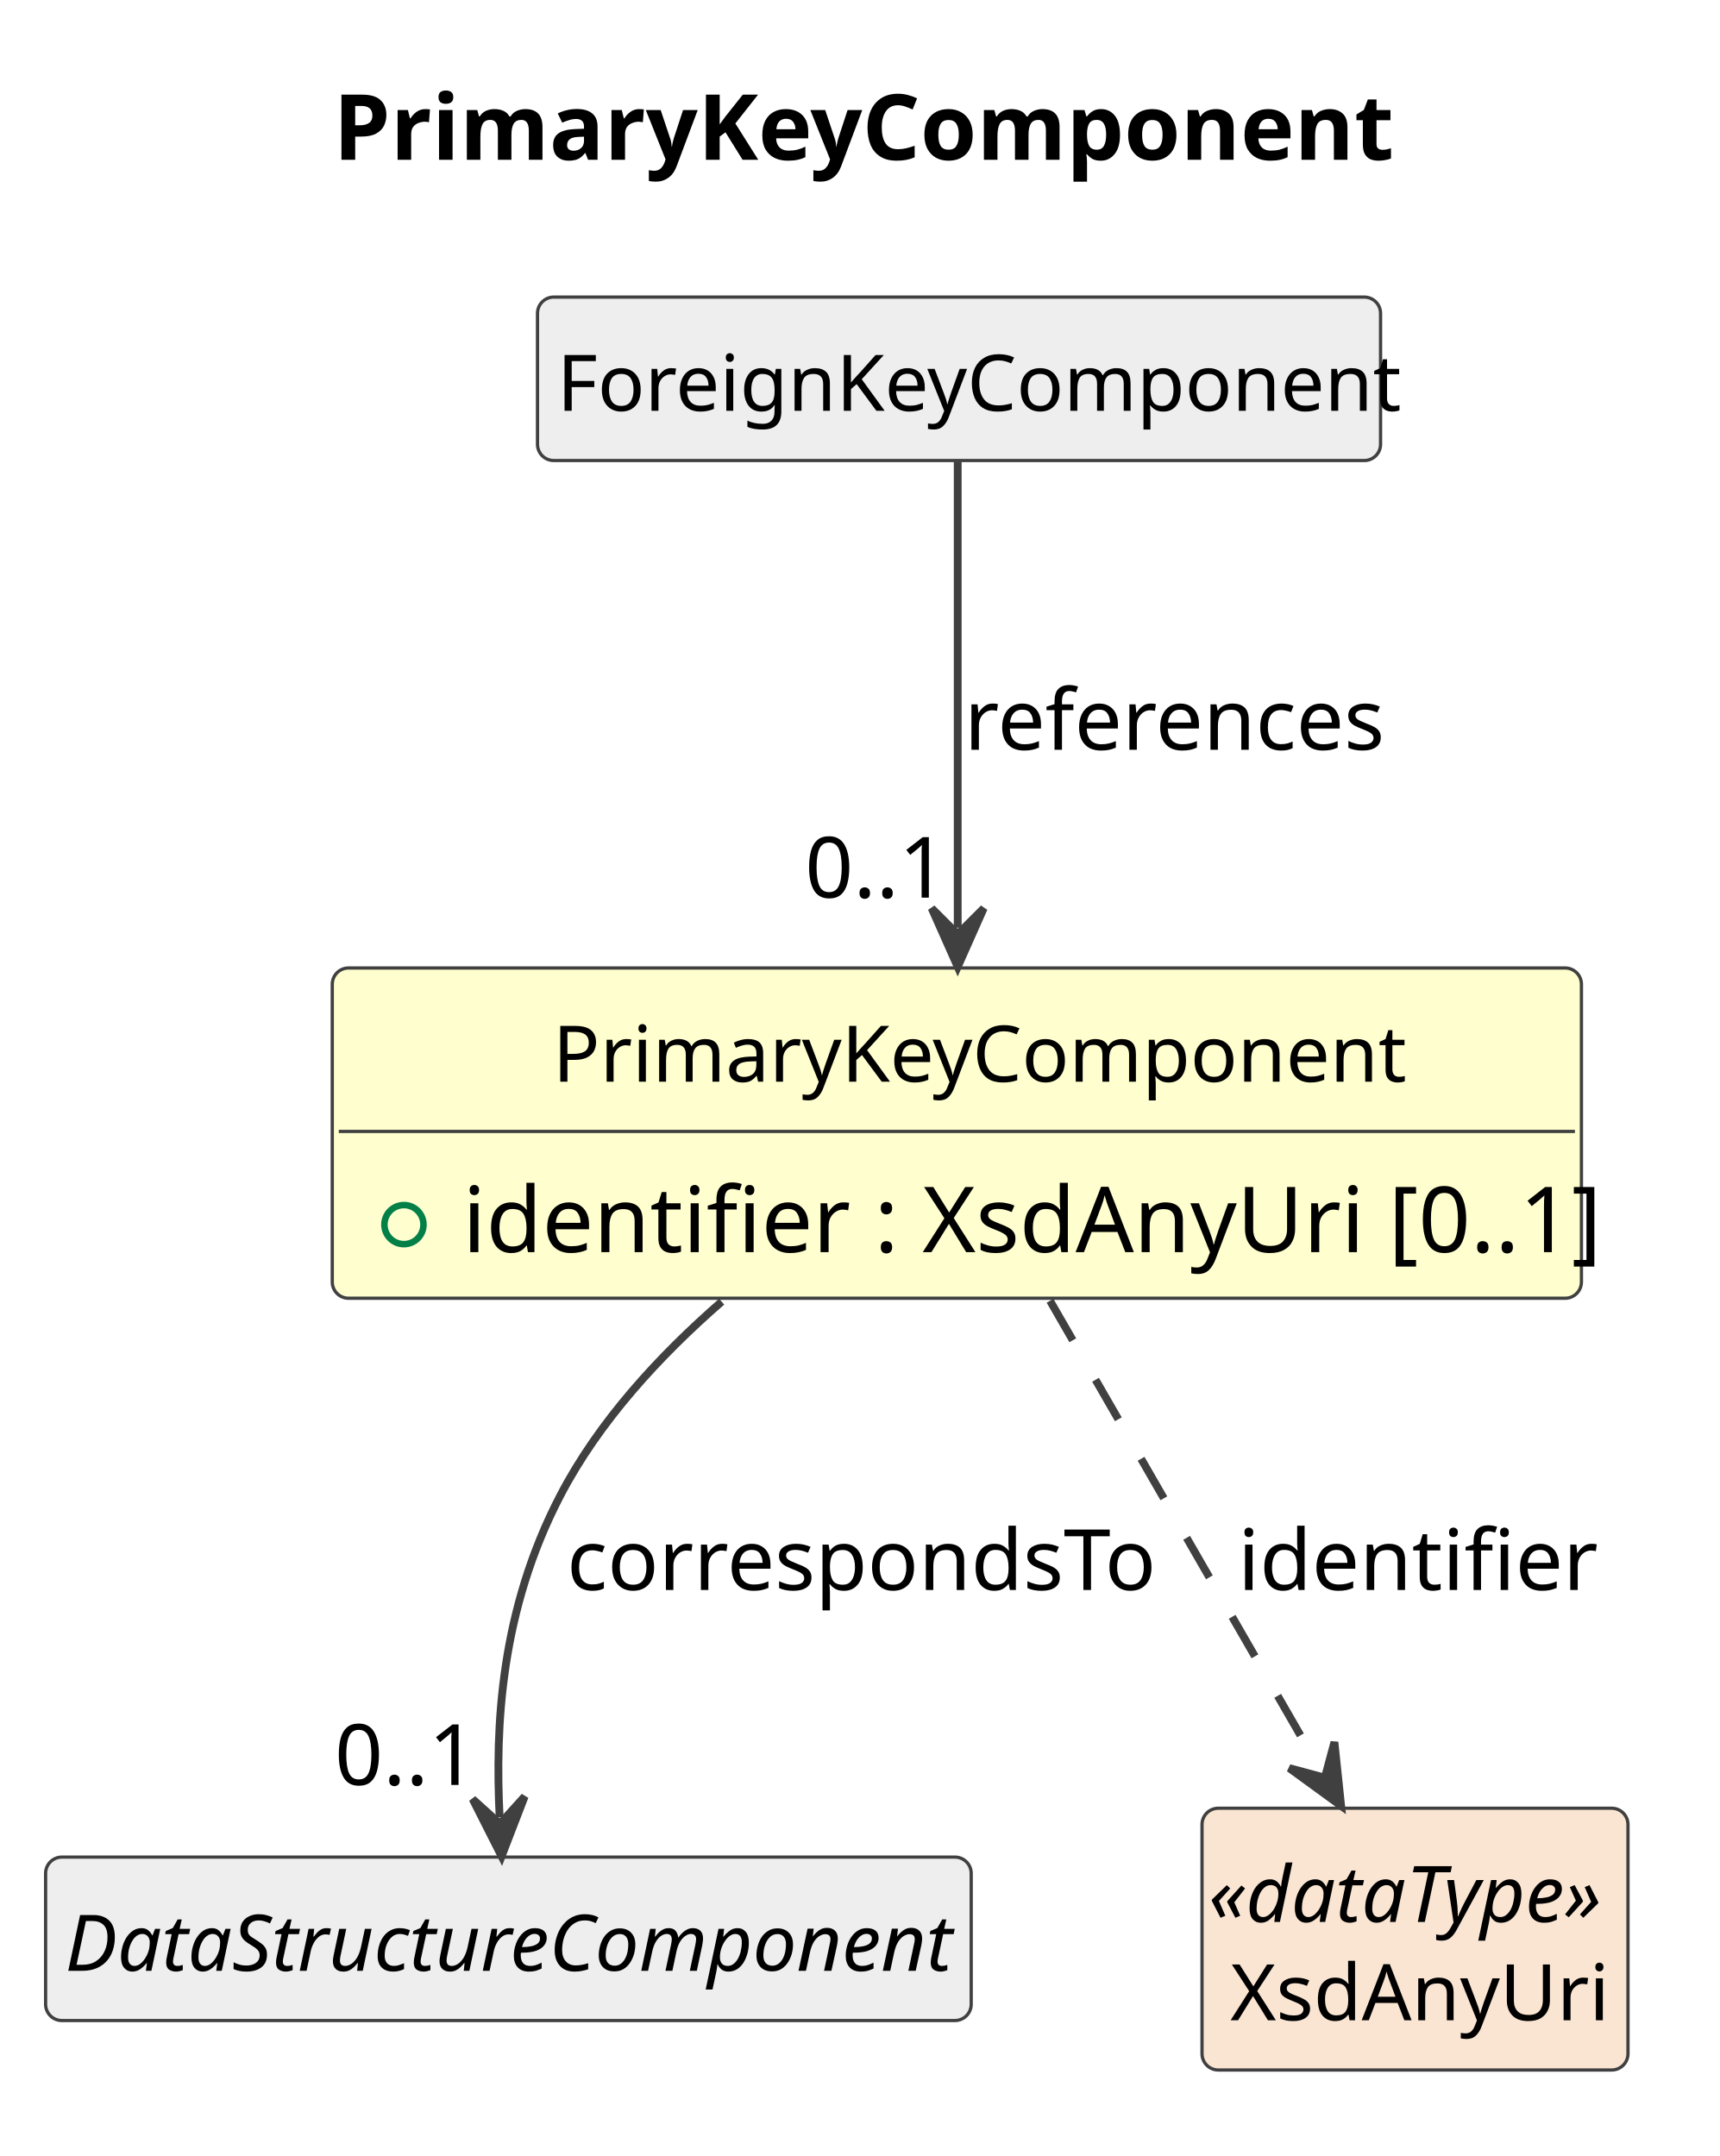
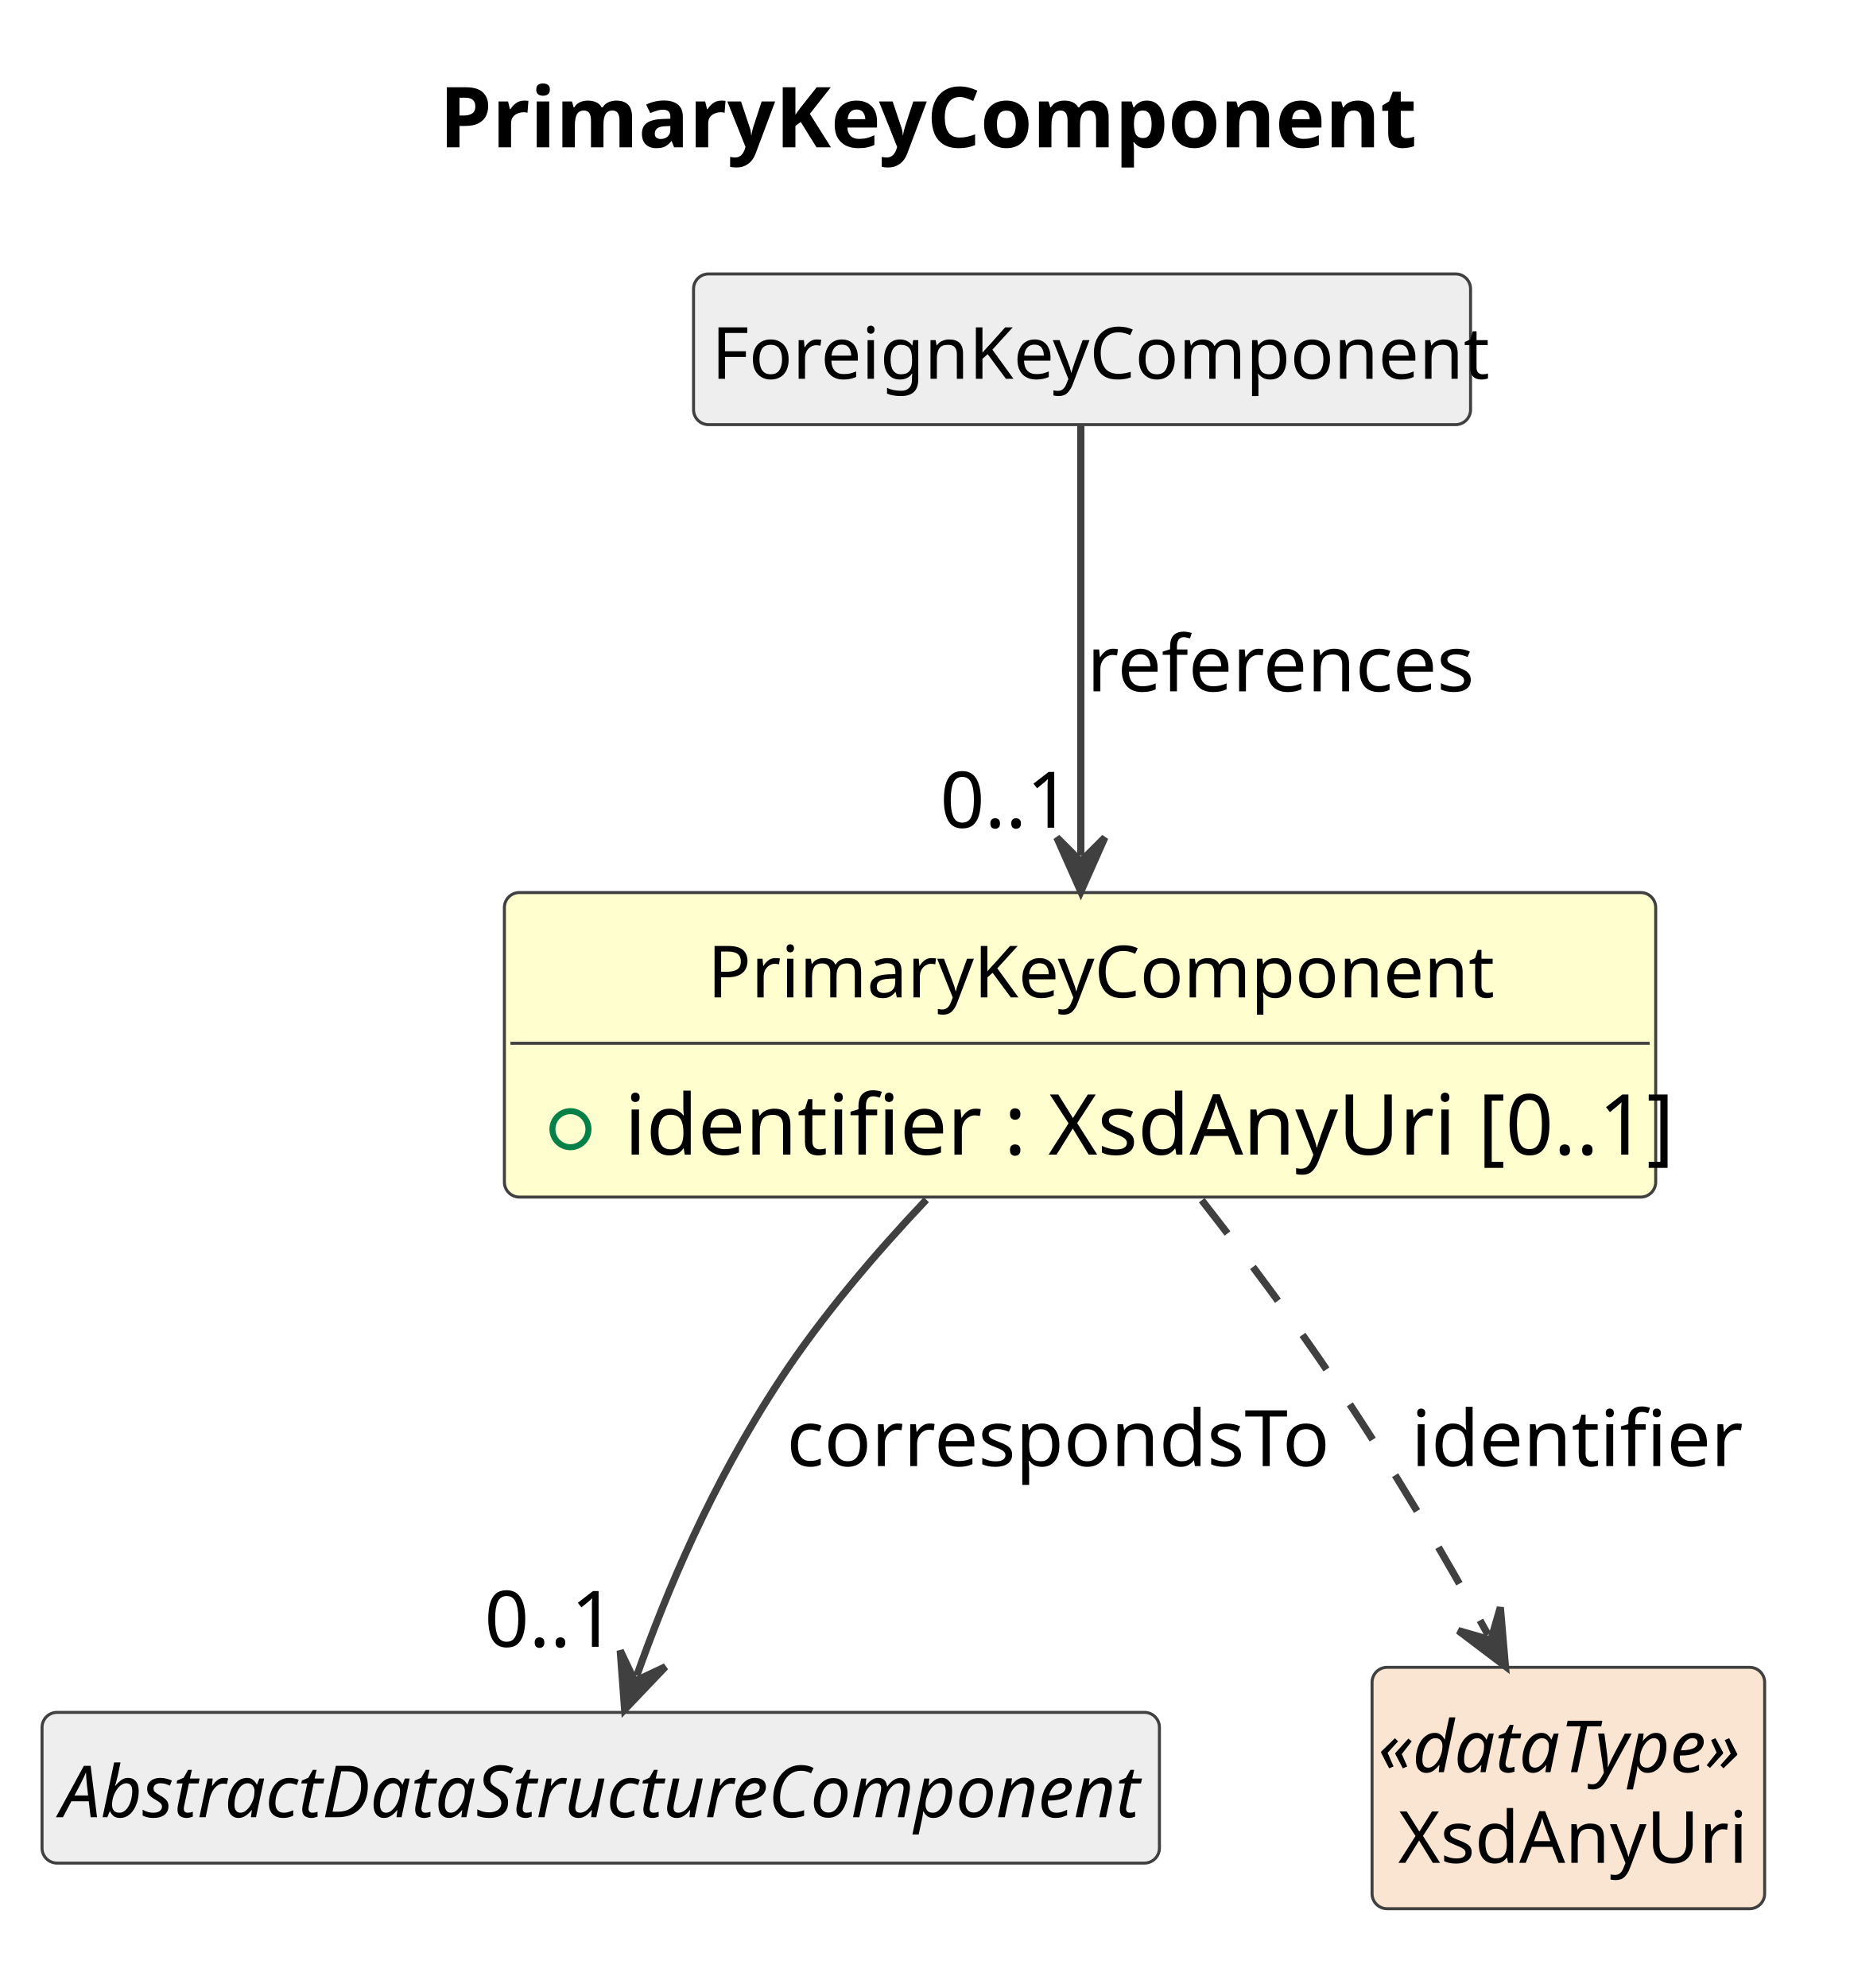
- <svg xmlns="http://www.w3.org/2000/svg" contentStyleType="text/css" data-diagram-type="CLASS" height="331px" preserveAspectRatio="none" style="width:264px;height:331px;background:#FFFFFF;" version="1.1" viewBox="0 0 264 331" width="264px" zoomAndPan="magnify">
+ <svg xmlns="http://www.w3.org/2000/svg" contentStyleType="text/css" data-diagram-type="CLASS" height="331px" preserveAspectRatio="none" style="width:308px;height:331px;background:#FFFFFF;" version="1.1" viewBox="0 0 308 331" width="308px" zoomAndPan="magnify">
  <defs />
  <g>
    <g class="title" data-source-line="1">
-       <text fill="#000000" font-family="sans-serif" font-size="14" font-weight="700" lengthAdjust="spacing" textLength="155.593" x="51.144" y="24.533">PrimaryKeyComponent</text>
+       <text fill="#000000" font-family="sans-serif" font-size="14" font-weight="700" lengthAdjust="spacing" textLength="155.593" x="73.144" y="24.533">PrimaryKeyComponent</text>
    </g>
    <g class="entity" data-qualified-name="PrimaryKeyComponent" data-source-line="12" id="ent0002">
-       <rect fill="#FEFECE" height="50.703" rx="2.5" ry="2.5" style="stroke:#404040;stroke-width:0.5;" width="191.737" x="51" y="148.609" />
-       <text fill="#000000" font-family="sans-serif" font-size="12" lengthAdjust="spacing" textLength="124.049" x="84.844" y="166.066">PrimaryKeyComponent</text>
-       <line style="stroke:#404040;stroke-width:0.5;" x1="52" x2="241.737" y1="173.703" y2="173.703" />
+       <rect fill="#FEFECE" height="50.703" rx="2.5" ry="2.5" style="stroke:#404040;stroke-width:0.5;" width="191.737" x="84" y="148.609" />
+       <text fill="#000000" font-family="sans-serif" font-size="12" lengthAdjust="spacing" textLength="124.049" x="117.844" y="166.066">PrimaryKeyComponent</text>
+       <line style="stroke:#404040;stroke-width:0.5;" x1="85" x2="274.737" y1="173.703" y2="173.703" />
      <g data-visibility-modifier="PUBLIC_FIELD">
-         <ellipse cx="62" cy="188.008" fill="none" rx="3" ry="3" style="stroke:#038048;stroke-width:1;" />
+         <ellipse cx="95" cy="188.008" fill="none" rx="3" ry="3" style="stroke:#038048;stroke-width:1;" />
      </g>
-       <text fill="#000000" font-family="sans-serif" font-size="14" lengthAdjust="spacing" textLength="165.737" x="71" y="192.236">identifier : XsdAnyUri [0..1]</text>
+       <text fill="#000000" font-family="sans-serif" font-size="14" lengthAdjust="spacing" textLength="165.737" x="104" y="192.236">identifier : XsdAnyUri [0..1]</text>
    </g>
-     <g class="entity" data-qualified-name="DataStructureComponent" data-source-line="15" id="ent0003">
-       <rect fill="#EEEEEE" height="25.094" rx="2.5" ry="2.5" style="stroke:#404040;stroke-width:0.5;" width="142.072" x="7" y="285.109" />
-       <text fill="#000000" font-family="sans-serif" font-size="12" font-style="italic" lengthAdjust="spacing" textLength="136.072" x="10" y="302.566">DataStructureComponent</text>
+     <g class="entity" data-qualified-name="AbstractDataStructureComponent" data-source-line="15" id="ent0003">
+       <rect fill="#EEEEEE" height="25.094" rx="2.5" ry="2.5" style="stroke:#404040;stroke-width:0.5;" width="186.088" x="7" y="285.109" />
+       <text fill="#000000" font-family="sans-serif" font-size="12" font-style="italic" lengthAdjust="spacing" textLength="180.088" x="10" y="302.566">AbstractDataStructureComponent</text>
    </g>
    <g class="entity" data-qualified-name="ForeignKeyComponent" data-source-line="17" id="ent0005">
-       <rect fill="#EEEEEE" height="25.094" rx="2.5" ry="2.5" style="stroke:#404040;stroke-width:0.5;" width="129.404" x="82.5" y="45.609" />
-       <text fill="#000000" font-family="sans-serif" font-size="12" lengthAdjust="spacing" textLength="123.404" x="85.5" y="63.066">ForeignKeyComponent</text>
+       <rect fill="#EEEEEE" height="25.094" rx="2.5" ry="2.5" style="stroke:#404040;stroke-width:0.5;" width="129.404" x="115.5" y="45.609" />
+       <text fill="#000000" font-family="sans-serif" font-size="12" lengthAdjust="spacing" textLength="123.404" x="118.5" y="63.066">ForeignKeyComponent</text>
    </g>
    <g class="entity" data-qualified-name="XsdAnyUri" data-source-line="19" id="ent0007">
-       <rect fill="#FAE5D3" height="40.188" rx="2.5" ry="2.5" style="stroke:#404040;stroke-width:0.5;" width="65.381" x="184.5" y="277.609" />
-       <text fill="#000000" font-family="sans-serif" font-size="12" font-style="italic" lengthAdjust="spacing" textLength="63.381" x="185.5" y="295.066">«dataType»</text>
-       <text fill="#000000" font-family="sans-serif" font-size="12" lengthAdjust="spacing" textLength="56.684" x="188.849" y="310.16">XsdAnyUri</text>
+       <rect fill="#FAE5D3" height="40.188" rx="2.5" ry="2.5" style="stroke:#404040;stroke-width:0.5;" width="65.381" x="228.5" y="277.609" />
+       <text fill="#000000" font-family="sans-serif" font-size="12" font-style="italic" lengthAdjust="spacing" textLength="63.381" x="229.5" y="295.066">«dataType»</text>
+       <text fill="#000000" font-family="sans-serif" font-size="12" lengthAdjust="spacing" textLength="56.684" x="232.849" y="310.16">XsdAnyUri</text>
    </g>
    <g class="link" data-entity-1="ent0002" data-entity-2="ent0003" data-link-type="dependency" data-source-line="16" id="lnk4">
-       <path codeLine="16" d="M110.77,199.839 C101.2,208.169 91.9,218.269 86,229.609 C76.8,247.269 75.99,265.027 76.69,278.997" fill="none" id="PrimaryKeyComponent-to-DataStructureComponent" style="stroke:#404040;stroke-width:1.2;" />
-       <polygon fill="#404040" points="76.99,284.989,80.535,275.8,76.74,279.996,72.545,276.201,76.99,284.989" style="stroke:#404040;stroke-width:1.2;" />
-       <text fill="#000000" font-family="sans-serif" font-size="13" lengthAdjust="spacing" textLength="86.709" x="87" y="244.105">correspondsTo</text>
-       <text fill="#000000" font-family="sans-serif" font-size="13" lengthAdjust="spacing" textLength="21.684" x="51.368" y="274.032">0..1</text>
+       <path codeLine="16" d="M154.27,199.749 C145.86,208.639 136.91,219.099 130,229.609 C118.24,247.499 111.009,265.109 106.049,278.989" fill="none" id="PrimaryKeyComponent-to-AbstractDataStructureComponent" style="stroke:#404040;stroke-width:1.2;" />
+       <polygon fill="#404040" points="104.03,284.639,110.825,277.51,105.713,279.931,103.292,274.818,104.03,284.639" style="stroke:#404040;stroke-width:1.2;" />
+       <text fill="#000000" font-family="sans-serif" font-size="13" lengthAdjust="spacing" textLength="86.709" x="131" y="244.105">correspondsTo</text>
+       <text fill="#000000" font-family="sans-serif" font-size="13" lengthAdjust="spacing" textLength="21.684" x="80.677" y="274.189">0..1</text>
    </g>
    <g class="link" data-entity-1="ent0005" data-entity-2="ent0002" data-link-type="dependency" data-source-line="18" id="lnk6">
-       <path codeLine="18" d="M147,70.879 C147,89.079 147,118.469 147,142.439" fill="none" id="ForeignKeyComponent-to-PrimaryKeyComponent" style="stroke:#404040;stroke-width:1.2;" />
-       <polygon fill="#404040" points="147,148.439,151,139.439,147,143.439,143,139.439,147,148.439" style="stroke:#404040;stroke-width:1.2;" />
-       <text fill="#000000" font-family="sans-serif" font-size="13" lengthAdjust="spacing" textLength="61.42" x="148" y="115.105">references</text>
-       <text fill="#000000" font-family="sans-serif" font-size="13" lengthAdjust="spacing" textLength="21.684" x="123.556" y="137.806">0..1</text>
+       <path codeLine="18" d="M180,70.879 C180,89.079 180,118.469 180,142.439" fill="none" id="ForeignKeyComponent-to-PrimaryKeyComponent" style="stroke:#404040;stroke-width:1.2;" />
+       <polygon fill="#404040" points="180,148.439,184,139.439,180,143.439,176,139.439,180,148.439" style="stroke:#404040;stroke-width:1.2;" />
+       <text fill="#000000" font-family="sans-serif" font-size="13" lengthAdjust="spacing" textLength="61.42" x="181" y="115.105">references</text>
+       <text fill="#000000" font-family="sans-serif" font-size="13" lengthAdjust="spacing" textLength="21.684" x="156.556" y="137.806">0..1</text>
    </g>
    <g class="link" data-entity-1="ent0002" data-entity-2="ent0007" data-link-type="dependency" data-source-line="20" id="lnk8">
-       <path codeLine="20" d="M161.17,199.699 C174.35,222.579 190.734,251.021 202.854,272.051" fill="none" id="PrimaryKeyComponent-to-XsdAnyUri" style="stroke:#404040;stroke-width:1.2;stroke-dasharray:7,7;" />
-       <polygon fill="#404040" points="205.85,277.249,204.822,267.454,203.353,272.917,197.89,271.449,205.85,277.249" style="stroke:#404040;stroke-width:1.2;" />
-       <text fill="#000000" font-family="sans-serif" font-size="13" lengthAdjust="spacing" textLength="49.137" x="190" y="244.105">identifier</text>
+       <path codeLine="20" d="M200.14,199.839 C207.31,208.999 215.27,219.599 222,229.609 C232.51,245.249 240.29,258.567 247.81,272.187" fill="none" id="PrimaryKeyComponent-to-XsdAnyUri" style="stroke:#404040;stroke-width:1.2;stroke-dasharray:7,7;" />
+       <polygon fill="#404040" points="250.71,277.439,249.862,267.627,248.293,273.062,242.858,271.494,250.71,277.439" style="stroke:#404040;stroke-width:1.2;" />
+       <text fill="#000000" font-family="sans-serif" font-size="13" lengthAdjust="spacing" textLength="49.137" x="235" y="244.105">identifier</text>
    </g>
  </g>
</svg>
